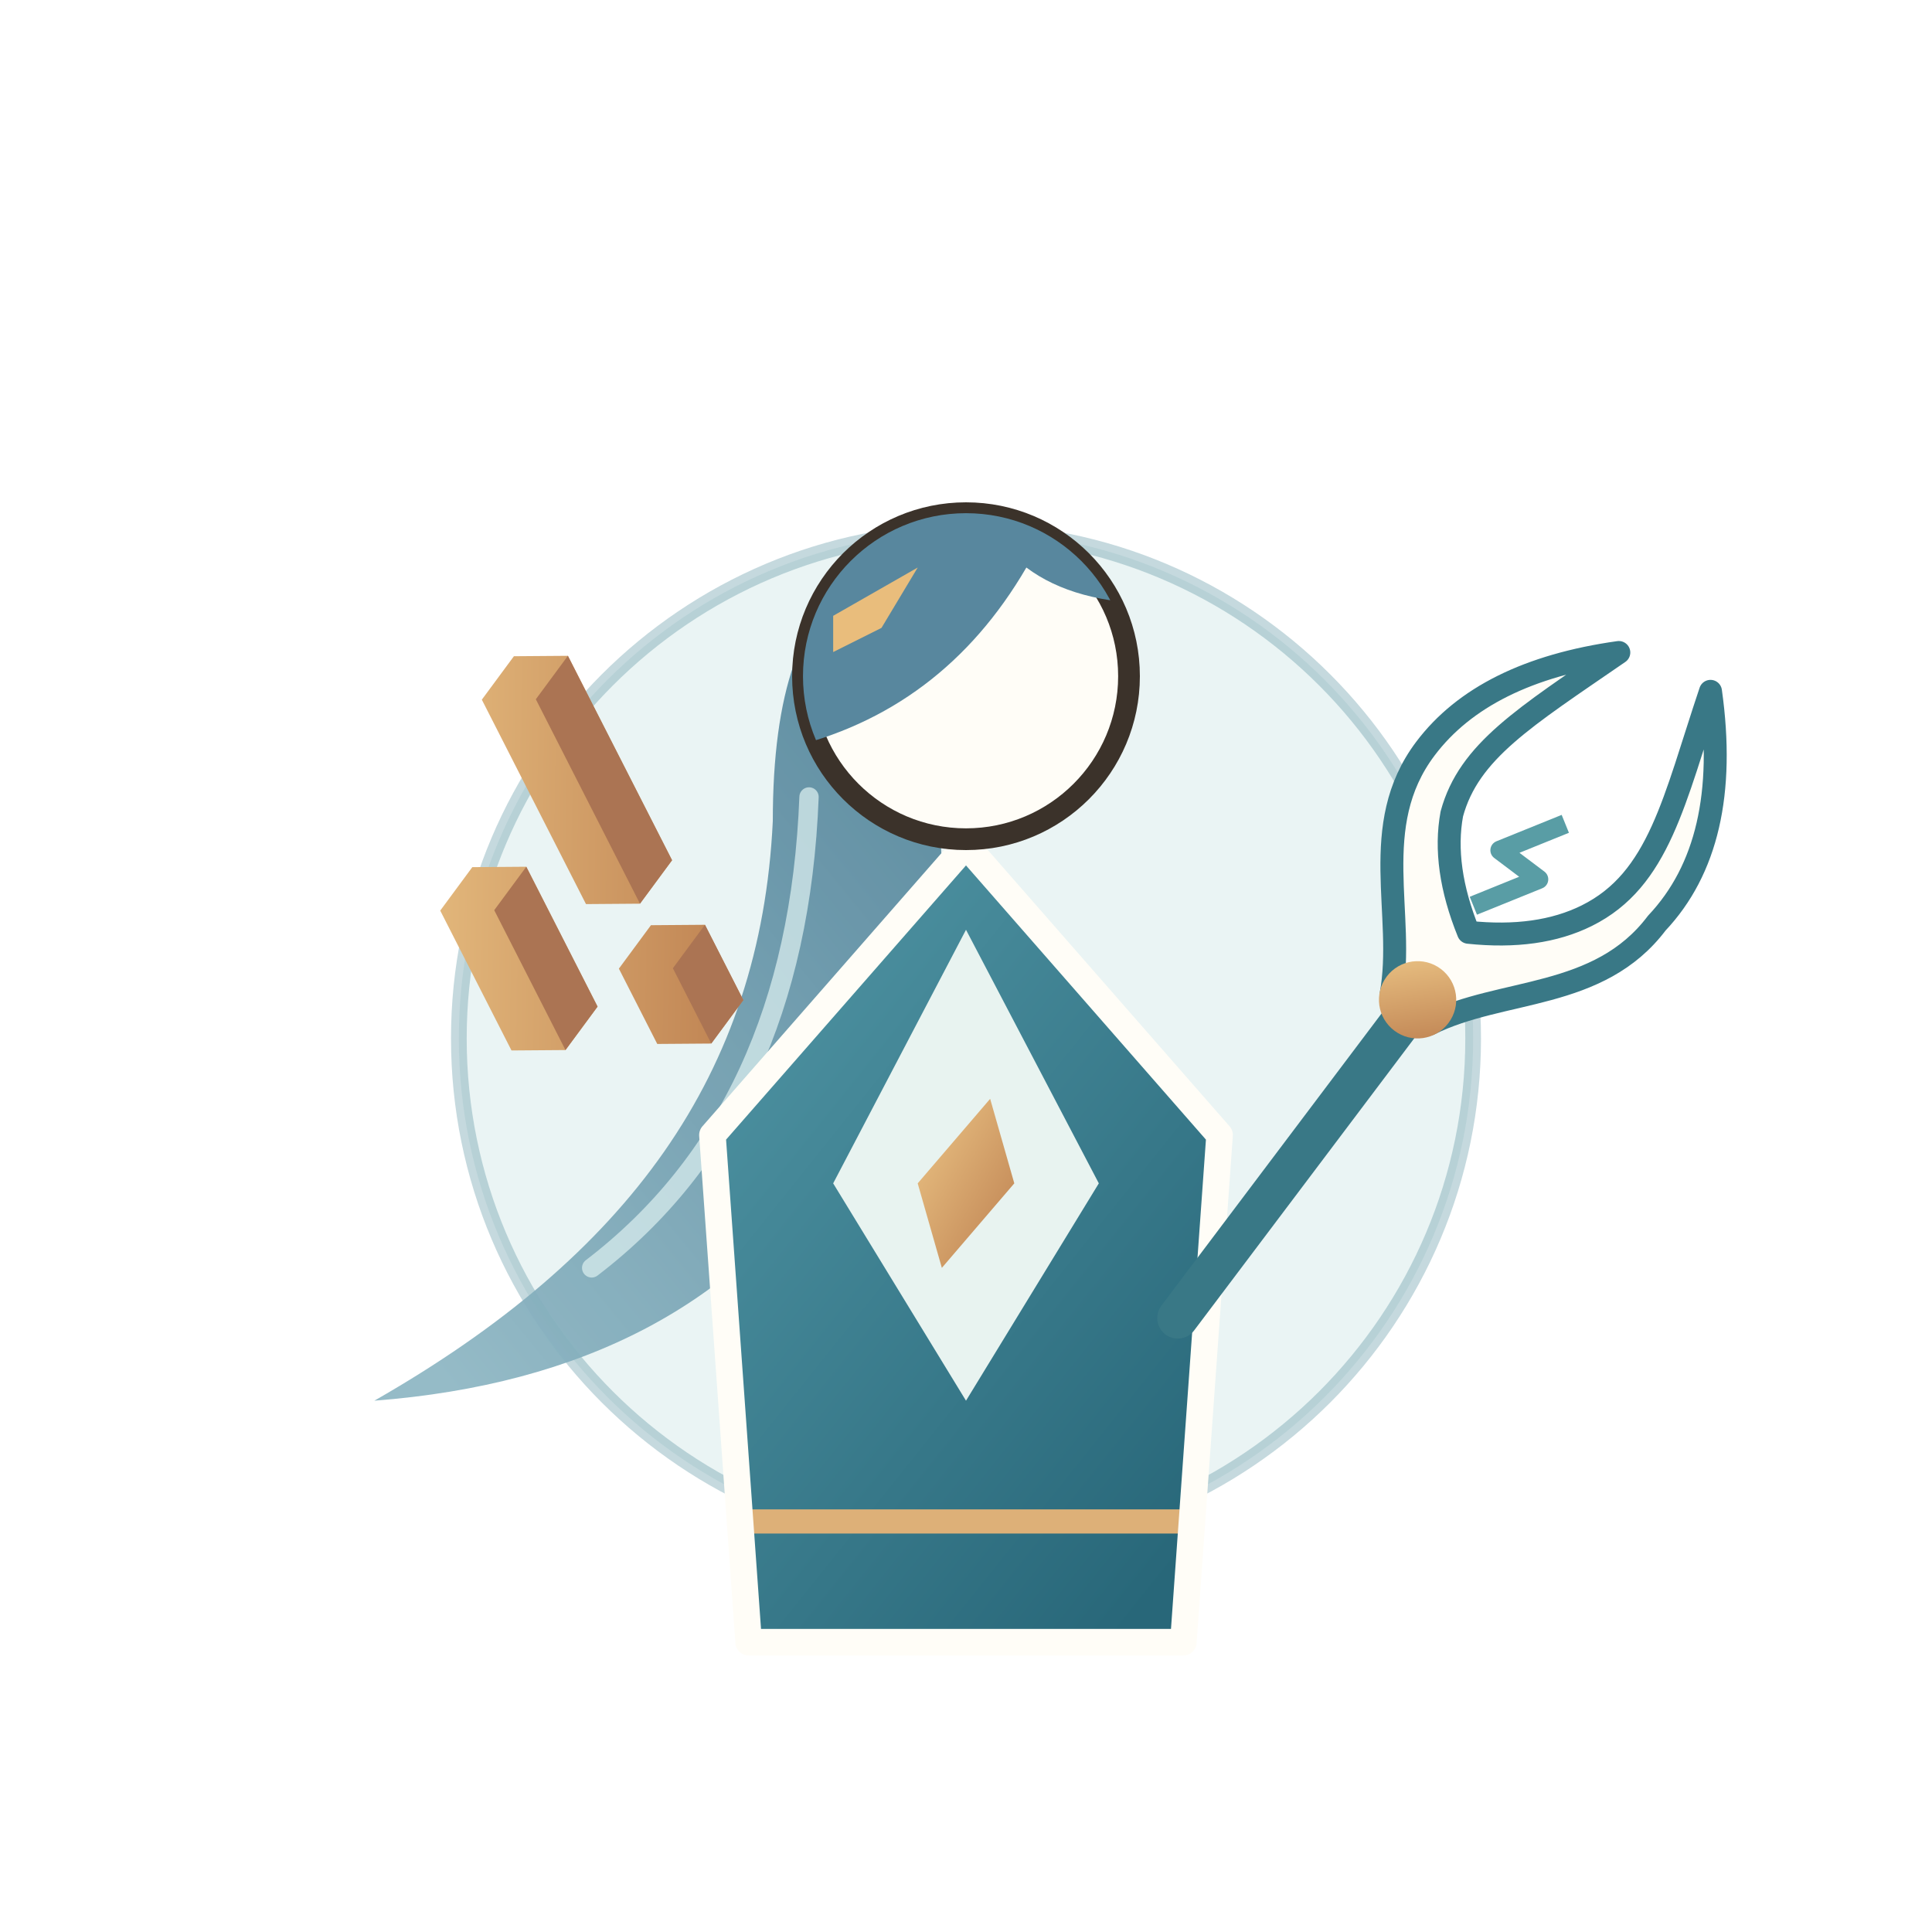
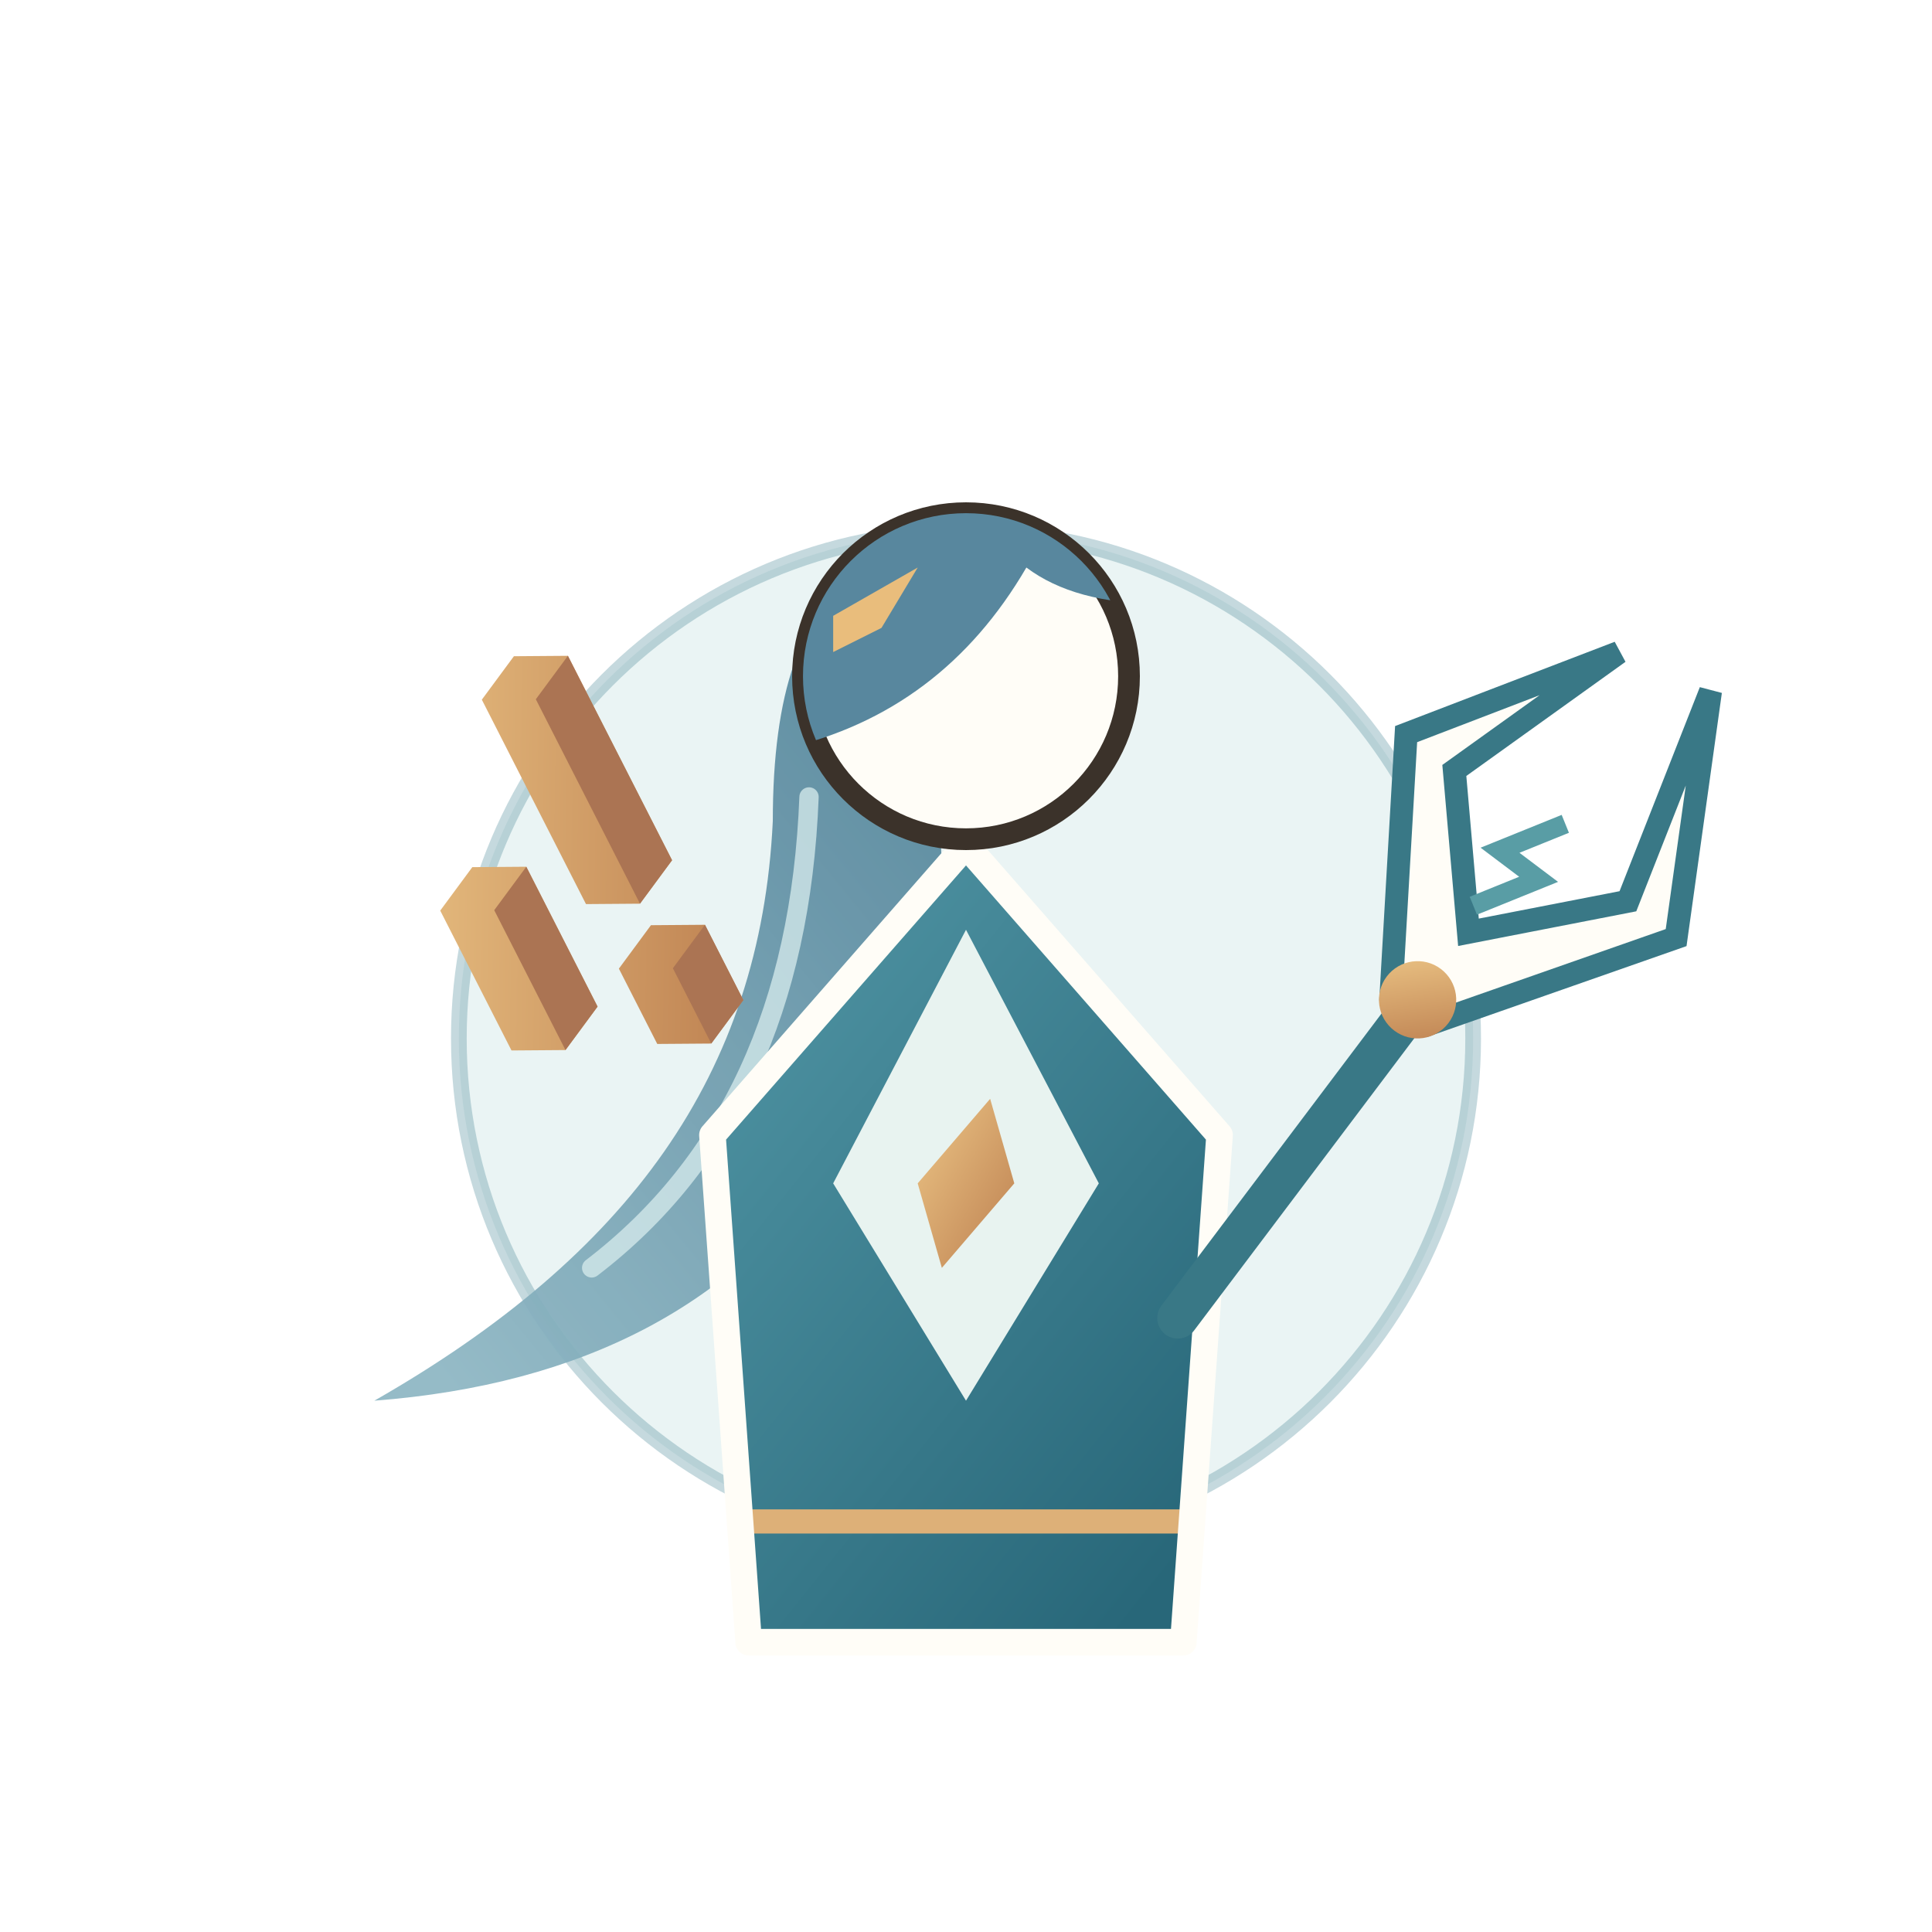
<svg xmlns="http://www.w3.org/2000/svg" viewBox="0 0 160 160" data-foot="80,136">
  <defs>
    <linearGradient id="lan_body" x1="0" y1="0" x2=".8" y2="1">
      <stop stop-color="#5398A7" />
      <stop offset="1" stop-color="#286779" />
    </linearGradient>
    <linearGradient id="lan_hair" x1="1" y1="0" x2=".15" y2="1">
      <stop stop-color="#4D8097" />
      <stop offset="1" stop-color="#8DB6C3" />
    </linearGradient>
    <linearGradient id="lan_copper" x1="0" y1="0" x2="1" y2="1">
      <stop stop-color="#ECC586" />
      <stop offset="1" stop-color="#BD8050" />
    </linearGradient>
    <clipPath id="lan_tc">
      <path d="M80 70 101 94 98 136H62l-3-42Z" />
    </clipPath>
    <clipPath id="lan_hc">
      <circle cx="80" cy="56" r="13.5" />
    </clipPath>
  </defs>
  <g id="bone_back_hair" data-pivot="80,86">
    <circle cx="80" cy="86" r="42" fill="#E4F1F1" fill-opacity=".76" stroke="#488897" stroke-width="1.3" stroke-opacity=".32" />
  </g>
  <g id="bone_cape_back" data-pivot="70,82">
    <path d="M71 48Q64 52 64 68C63 89 52 104 31 116Q57 114 69 96Q68 104 62 110C80 99 79 77 77 59Z" fill="url(#lan_hair)" opacity=".93" />
    <path d="M67 66Q66 92 49 105" fill="none" stroke="#D6EBEC" stroke-width="1.6" stroke-linecap="round" opacity=".76" />
  </g>
  <g id="bone_arm_back" data-pivot="65,87">
    <g transform="rotate(-27 49 78)">
      <path d="m39 70 4-2 4 2v13l-4 2-4-2Z M50 56l4-2 4 2v19l-4 2-4-2Z M50 81l4-2 4 2v7l-4 2-4-2Z" fill="url(#lan_copper)" />
      <path d="m43 72 4-2v13l-4 2Z M54 58l4-2v19l-4 2Z M54 83l4-2v7l-4 2Z" fill="#AB7453" />
    </g>
  </g>
  <g id="bone_torso" data-pivot="80,136">
    <path d="M80 70 101 94 98 136H62l-3-42Z" fill="url(#lan_body)" />
    <g clip-path="url(#lan_tc)">
      <path d="m80 77 11 21-11 18-11-18Z" fill="#E8F3F0" />
      <path d="m82 91 2 7-6 7-2-7Z" fill="url(#lan_copper)" />
      <path d="M60 126h40" fill="none" stroke="#DDB078" stroke-width="2" />
    </g>
    <path d="M80 70 101 94 98 136H62l-3-42Z" fill="none" stroke="#FFFDF7" stroke-width="2.2" stroke-linejoin="round" />
  </g>
  <g id="bone_head" data-pivot="80,68">
    <circle cx="80" cy="56" r="13.5" fill="#FFFDF7" stroke="#3B322A" stroke-width="1.8" />
    <g clip-path="url(#lan_hc)">
      <path d="M65 62Q78 59 85 47Q89 50 96 50L94 40H65Z" fill="#58879E" />
    </g>
    <path d="m69 51 7-4-3 5-4 2Z" fill="#E9BD7C" />
  </g>
  <g id="bone_weapon" data-pivot="98,102">
-     <g transform="translate(118 82) rotate(37)" stroke-linejoin="round">
+     <g transform="translate(118 82) rotate(37)" stroke-linejoin="miter">
      <path d="M0 0v34" stroke="#397886" stroke-width="3.4" stroke-linecap="round" />
-       <path d="M-2 2 C-5-4-12-8-12-16 Q-12-24-4-32 C-7-23-9-18-7-13 Q-5-9 0-6 Q5-9 7-13 C10-19 7-25 4-34 Q13-25 12-16 C12-8 5-4 2 2Z" fill="#FFFDF7" stroke="#397886" stroke-width="1.9" />
+       <polygon points="-2,2 -14,-16 -4,-32 -9,-16 0,-6 9,-16 4,-34 14,-16 2,2" fill="#FFFDF7" stroke="#397886" stroke-width="1.9" stroke-miterlimit="2" />
      <path d="m1-18-3 5h4l-3 5" fill="none" stroke="#599DA5" stroke-width="1.6" />
      <circle cy="1" r="3.2" fill="url(#lan_copper)" />
    </g>
  </g>
</svg>
